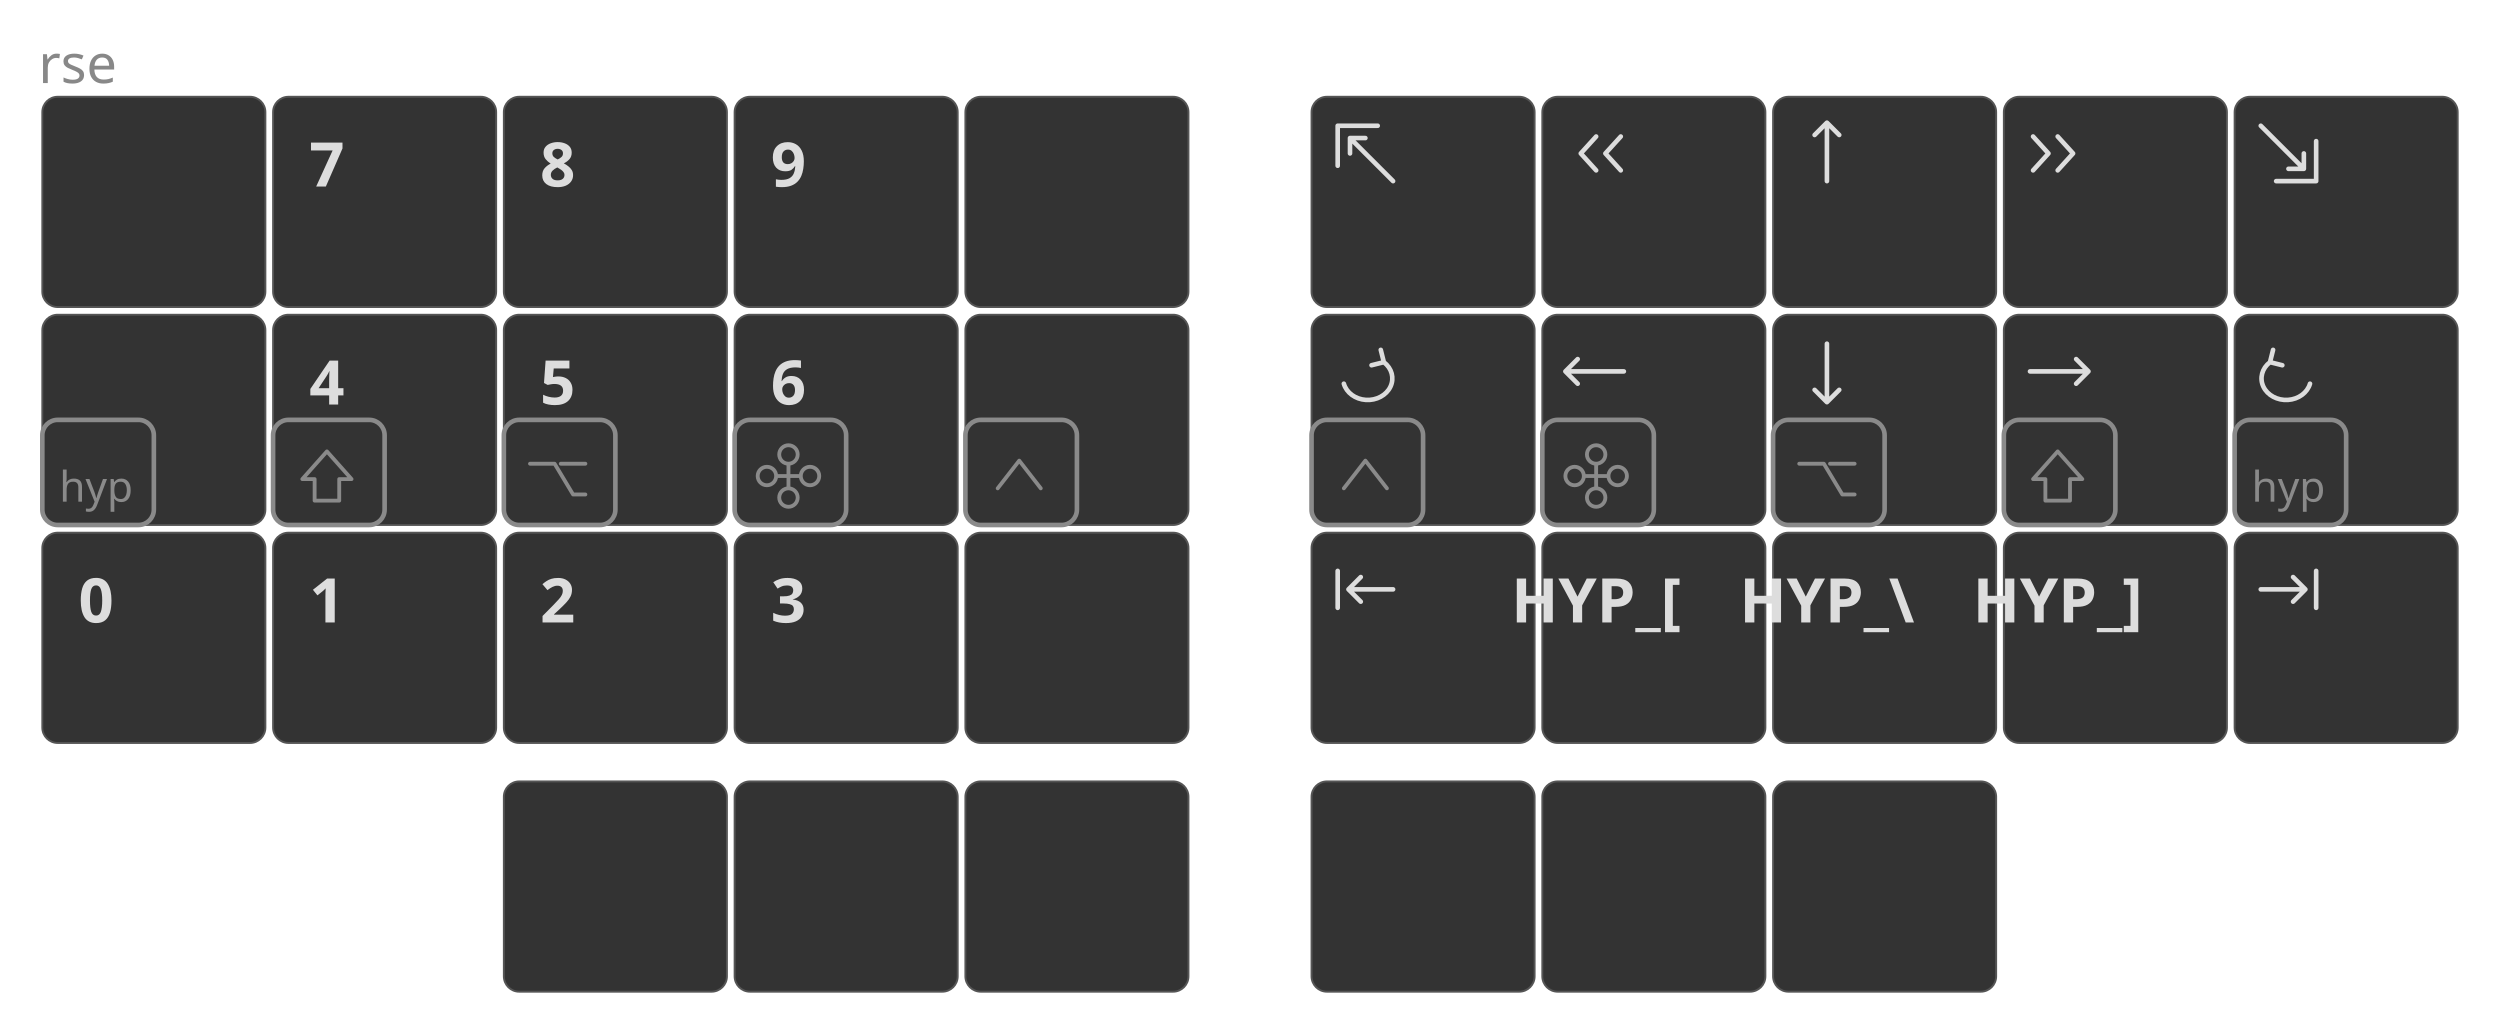
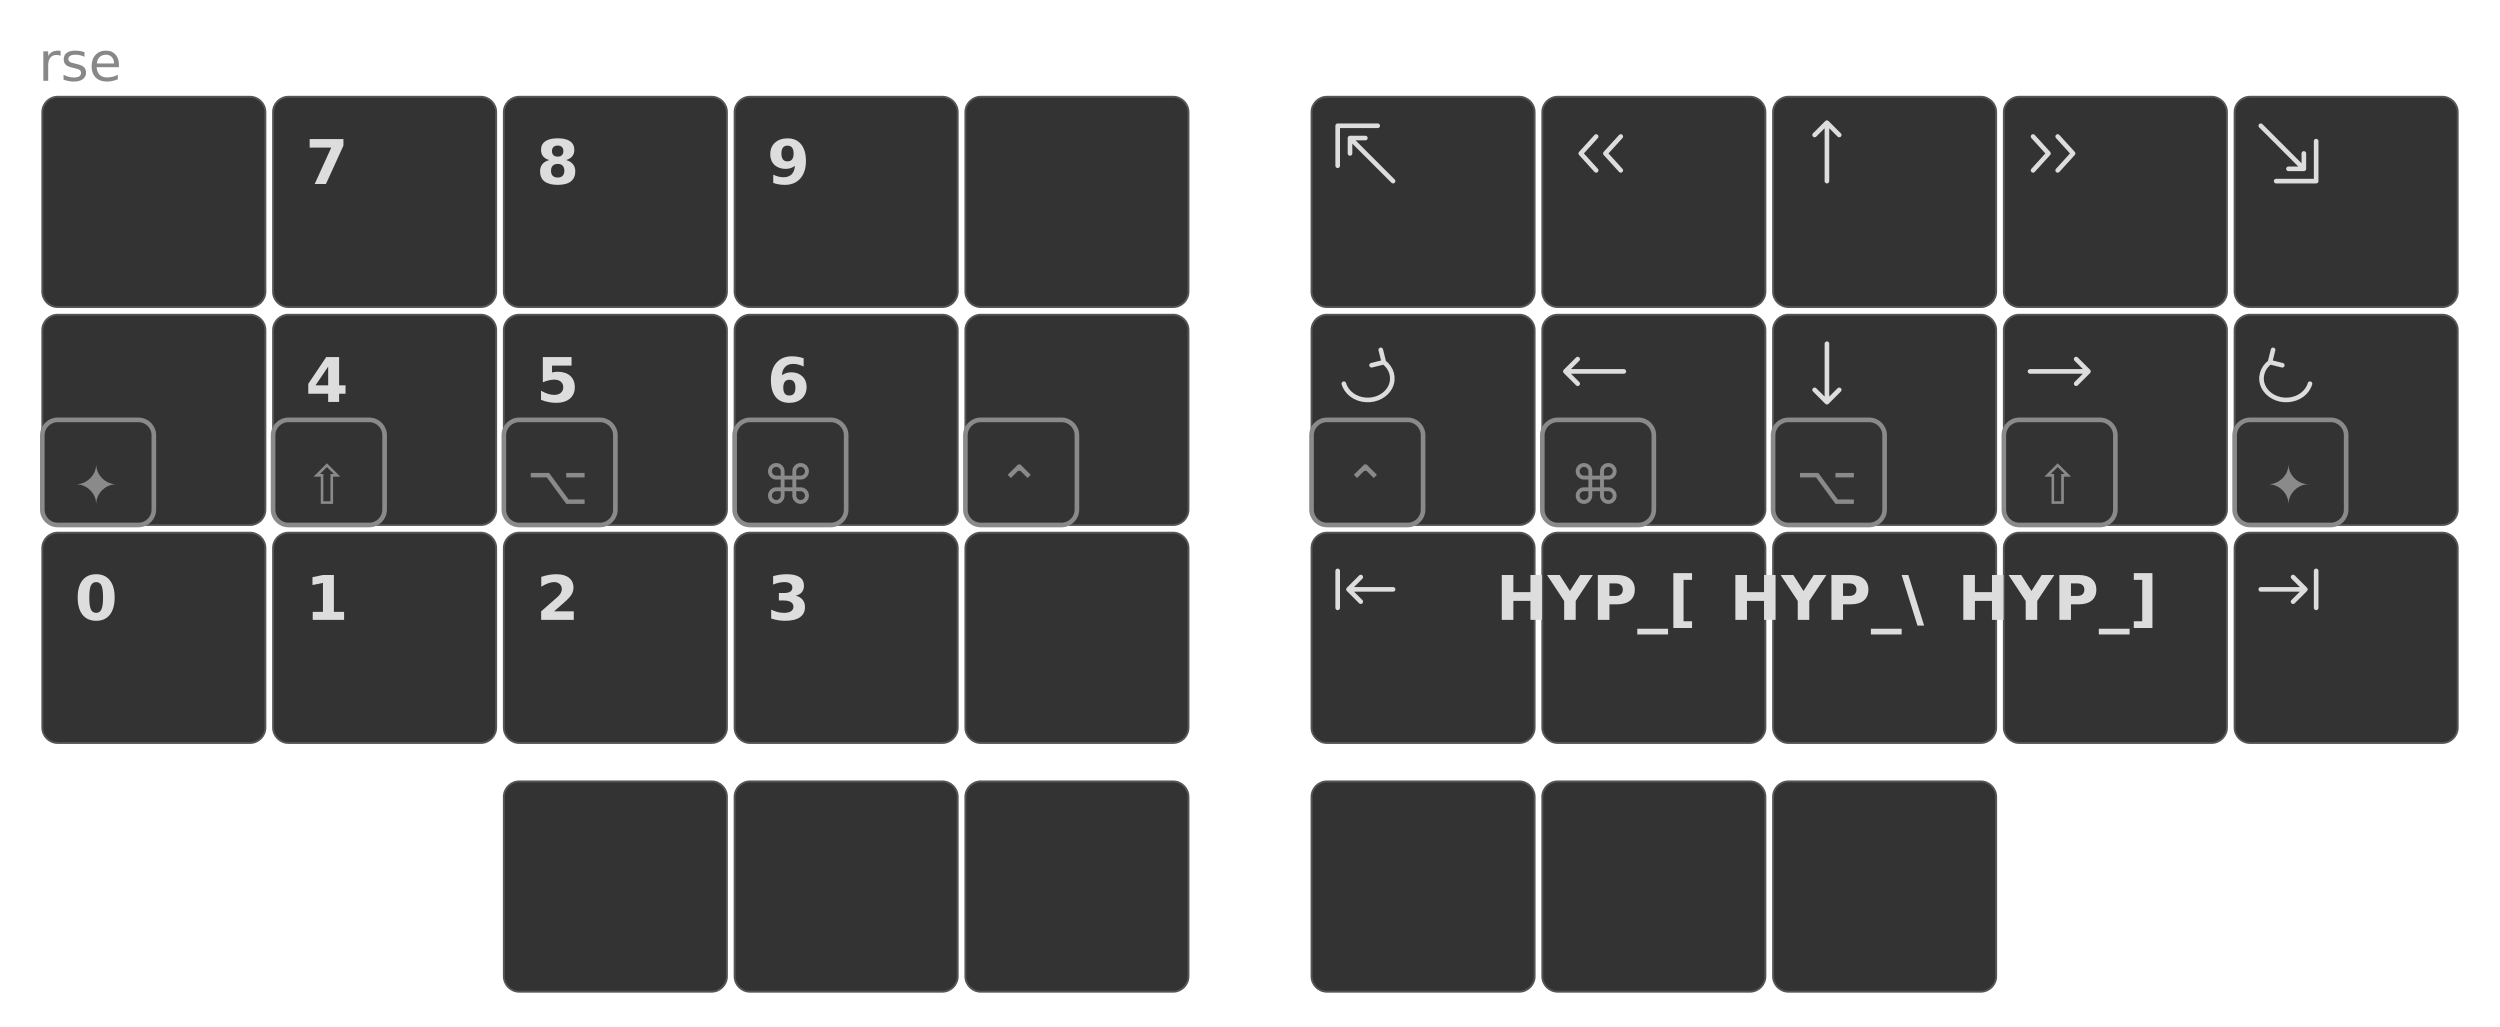
<svg xmlns="http://www.w3.org/2000/svg" class="keymap" width="650" height="267" viewBox="-10 -24 650.0 266.68">
-   <style>svg.keymap { background: #1e1e2e; font-family: sans-serif; }
+   <style>/* Cairo has no font fallback; DejaVu Sans has ⌘ ⌥ ⌃ ⇧ ✦ ⇊ ⇈. */
+     svg.keymap { background: #1e1e2e;
+                  font-family: "DejaVu Sans", "Segoe UI Symbol",
+                               "Apple Symbols", sans-serif; }
    rect.keycap { fill: #333333; stroke: #555555; stroke-width: 0.5px; }
    text { fill: #c8c8c8; text-anchor: middle; dominant-baseline: central; }
    text.base { font-size: 16px; font-weight: 600; fill: #dddddd; }
    text.hold { font-size: 11px; }
    text.sym { font-size: 13px; fill: #9999ff; }
    text.num { font-size: 13px; fill: #ee9944; }
    text.oneshot { font-size: 12px; font-weight: 600; }
    use.glyph { fill: none; stroke: #c8c8c8; stroke-width: 2.5px;
                stroke-linecap: round; stroke-linejoin: round; }
    use.glyph.base { stroke: #dddddd; stroke-width: 3px; }
    use.glyph.sym { stroke: #9999ff; }
    use.glyph.num { stroke: #ee9944; }
    use.glyph.hold.tap-preferred.mod { stroke: #8a8a8a; }
    use.glyph.hold.hold-preferred.mod, use.glyph.oneshot.mod { stroke: #d0d0d0; }
    use.glyph.hold.hold-preferred.sym, use.glyph.oneshot.sym,
    use.glyph.hold.hold-preferred.nav, use.glyph.oneshot.nav { stroke: #1a1a1a; }
    use.glyph.hold.tap-preferred.sym { stroke: #9999ff; }
    use.glyph.hold.tap-preferred.nav { stroke: #ee9944; }
    rect.hold-box { stroke-width: 1.2px; }
    rect.hold-box.tap-preferred.mod { fill: none; stroke: #8a8a8a; }
    rect.hold-box.tap-preferred.sym { fill: none; stroke: #9999ff; }
    rect.hold-box.tap-preferred.nav { fill: none; stroke: #ee9944; }
    rect.hold-box.hold-preferred.mod { fill: #4a4a4a; stroke: #4a4a4a; }
    rect.hold-box.hold-preferred.sym { fill: #6666bb; stroke: #6666bb; }
    rect.hold-box.hold-preferred.nav { fill: #aa7755; stroke: #aa7755; }
    rect.hold-box.oneshot.mod { fill: #4a4a4a; stroke: #4a4a4a; }
    rect.hold-box.oneshot.sym { fill: #6666bb; stroke: #6666bb; }
    rect.hold-box.oneshot.nav { fill: #aa7755; stroke: #aa7755; }
    text.hold.hold-preferred.mod, text.oneshot.mod { fill: #d0d0d0; font-weight: 700; }
    text.hold.hold-preferred.sym, text.oneshot.sym,
    text.hold.hold-preferred.nav, text.oneshot.nav { fill: #1a1a1a; font-weight: 700; }
    text.hold.tap-preferred { fill: #8a8a8a; }
+     text.hold.symbol { font-size: 14px; }
+     text.oneshot.symbol { font-size: 16px; }
    text.title { font-size: 14px; fill: #888888; text-anchor: start; }</style>
  <defs>
    <path id="glyph_backspace" class="symbol" transform="scale(0.4) translate(-24,-30)" d="M22,19l10,10 M22,29l10-10 M6,24l10,13h26v-26h-26z" />
    <path id="glyph_delete-word" class="symbol" transform="scale(0.4) translate(-24,-30)" d="M22,19l10,10 M22,29l10-10 M6,24l10,13h26v-26h-26z M6,17l-6,7,6,7" />
    <path id="glyph_return" class="symbol" transform="scale(0.4) translate(-24,-30)" d="M42,13V27H6 m8-8l-8,8l8,8" />
    <path id="glyph_space" class="symbol" transform="scale(0.4) translate(-24,-30)" d="M42,24V32H6V24" />
    <path id="glyph_escape" class="symbol" transform="scale(0.4) translate(-24,-30)" d="M24,24l-18-18 m0,10v-10h10 M24,6A18,18,0,1,1,6,24" />
    <path id="glyph_up" class="symbol" transform="scale(0.4) translate(-24,-30)" d="M24,42v-36 m-8,6l8-8l8,8" />
    <path id="glyph_down" class="symbol" transform="scale(0.4) translate(-24,-30)" d="M24,6v36 m-8,-6l8,8l8-8" />
    <path id="glyph_left" class="symbol" transform="scale(0.4) translate(-24,-30)" d="M42,24h-36 m6-8l-8,8l8,8" />
    <path id="glyph_right" class="symbol" transform="scale(0.4) translate(-24,-30)" d="M6,24h36 m-6-8l8,8l-8,8" />
    <path id="glyph_tab" class="symbol" transform="scale(0.4) translate(-24,-30)" d="M6,24h27 m-6-8l8,8l-8,8 M42,12V36" />
    <path id="glyph_btab" class="symbol" transform="scale(0.4) translate(-24,-30)" d="M42,24h-27 m6-8l-8,8l8,8 M6,12V36" />
    <path id="glyph_home" class="symbol" transform="scale(0.4) translate(-24,-30)" d="M42,42l-28-28 m0,10v-10h10 m8-8h-26v26" />
    <path id="glyph_end" class="symbol" transform="scale(0.4) translate(-24,-30)" d="M6,6l28,28 m0-10v10h-10 m-8,8h26v-26" />
    <path id="glyph_word-right" class="symbol" transform="scale(0.4) translate(-24,-30)" d="M8,13l10,11-10,11 M24,13l10,11-10,11" />
    <path id="glyph_word-left" class="symbol" transform="scale(0.4) translate(-24,-30)" d="M40,13l-10,11,10,11 M24,13l-10,11,10,11" />
    <path id="glyph_hist-fwd" class="symbol" transform="scale(0.4) translate(-24,-30)" d="M10,32A16,14,0,1,0,36,18 m-2,-8l2,8l-8,2" />
    <path id="glyph_hist-back" class="symbol" transform="scale(0.4) translate(-24,-30)" d="M38,32A16,14,0,1,1,12,18 m2,-8l-2,8l8,2" />
-     <path id="glyph_lwr" class="symbol" transform="scale(0.4) translate(-24,-30)" d="M10,10l14,14 14,-14 M10,24l14,14 14,-14" />
-     <path id="glyph_rse" class="symbol" transform="scale(0.4) translate(-24,-30)" d="M10,24l14,-14 14,14 M10,38l14,-14 14,14" />
-     <path id="glyph_shift" class="symbol" transform="scale(0.4) translate(-24,-30)" d="M24,8 L40,26 H32 V40 H16 V26 H8 Z" />
-     <path id="glyph_ctrl" class="symbol" transform="scale(0.4) translate(-24,-30)" d="M10,32 L24,14 L38,32" />
-     <path id="glyph_alt" class="symbol" transform="scale(0.4) translate(-24,-30)" d="M6,16 H22 L34,36 H42 M26,16 H42" />
-     <path id="glyph_cmd" class="symbol" transform="scale(0.4) translate(-24,-30)" d="M24,17v14 M17,24h14 M24,10m-6,0a6,6 0 1,0 12,0a6,6 0 1,0 -12,0 M24,38m-6,0a6,6 0 1,0 12,0a6,6 0 1,0 -12,0 M10,24m-6,0a6,6 0 1,0 12,0a6,6 0 1,0 -12,0 M38,24m-6,0a6,6 0 1,0 12,0a6,6 0 1,0 -12,0" />
+     <path id="glyph_bluetooth" class="symbol" transform="scale(0.4) translate(-24,-30)" d="M12,16 L36,32 L24,40 L24,8 L36,16 L12,32" />
  </defs>
  <text class="title" x="0" y="-8">rse</text>
  <g transform="translate(0.00,0.00)">
    <rect class="keycap" x="1.0" y="1.0" width="58.0" height="54.67" rx="4.0" ry="4.0" />
  </g>
  <g transform="translate(60.00,0.00)">
    <rect class="keycap" x="1.0" y="1.0" width="58.0" height="54.67" rx="4.0" ry="4.0" />
    <text class="base" x="15.0" y="18.134">7</text>
  </g>
  <g transform="translate(120.00,0.00)">
    <rect class="keycap" x="1.0" y="1.0" width="58.0" height="54.67" rx="4.0" ry="4.0" />
    <text class="base" x="15.0" y="18.134">8</text>
  </g>
  <g transform="translate(180.00,0.00)">
    <rect class="keycap" x="1.0" y="1.0" width="58.0" height="54.67" rx="4.0" ry="4.0" />
    <text class="base" x="15.0" y="18.134">9</text>
  </g>
  <g transform="translate(240.00,0.00)">
    <rect class="keycap" x="1.0" y="1.0" width="58.0" height="54.67" rx="4.0" ry="4.0" />
  </g>
  <g transform="translate(330.00,0.00)">
    <rect class="keycap" x="1.0" y="1.0" width="58.0" height="54.67" rx="4.0" ry="4.0" />
    <use class="glyph base" href="#glyph_home" x="15.0" y="18.134" />
  </g>
  <g transform="translate(390.00,0.00)">
    <rect class="keycap" x="1.0" y="1.0" width="58.0" height="54.67" rx="4.0" ry="4.0" />
    <use class="glyph base" href="#glyph_word-left" x="15.0" y="18.134" />
  </g>
  <g transform="translate(450.00,0.00)">
    <rect class="keycap" x="1.0" y="1.0" width="58.0" height="54.67" rx="4.0" ry="4.0" />
    <use class="glyph base" href="#glyph_up" x="15.0" y="18.134" />
  </g>
  <g transform="translate(510.00,0.00)">
    <rect class="keycap" x="1.0" y="1.0" width="58.0" height="54.67" rx="4.0" ry="4.0" />
    <use class="glyph base" href="#glyph_word-right" x="15.0" y="18.134" />
  </g>
  <g transform="translate(570.00,0.00)">
    <rect class="keycap" x="1.0" y="1.0" width="58.0" height="54.67" rx="4.0" ry="4.0" />
    <use class="glyph base" href="#glyph_end" x="15.0" y="18.134" />
  </g>
  <g transform="translate(0.00,56.67)">
    <rect class="keycap" x="1.0" y="1.0" width="58.0" height="54.67" rx="4.0" ry="4.0" />
    <rect class="hold-box tap-preferred mod" x="1.0" y="28.335" width="29.0" height="27.335" rx="4.0" ry="4.0" />
-     <text class="hold tap-preferred mod" x="15.0" y="45.336">hyp</text>
+     <text class="hold tap-preferred mod symbol" x="15.0" y="45.336">✦</text>
  </g>
  <g transform="translate(60.00,56.67)">
    <rect class="keycap" x="1.0" y="1.0" width="58.0" height="54.67" rx="4.0" ry="4.0" />
    <rect class="hold-box tap-preferred mod" x="1.0" y="28.335" width="29.0" height="27.335" rx="4.0" ry="4.0" />
    <text class="base" x="15.0" y="18.134">4</text>
-     <use class="glyph hold tap-preferred mod" href="#glyph_shift" x="15.0" y="45.336" />
+     <text class="hold tap-preferred mod symbol" x="15.0" y="45.336">⇧</text>
  </g>
  <g transform="translate(120.00,56.67)">
    <rect class="keycap" x="1.0" y="1.0" width="58.0" height="54.67" rx="4.0" ry="4.0" />
    <rect class="hold-box tap-preferred mod" x="1.0" y="28.335" width="29.0" height="27.335" rx="4.0" ry="4.0" />
    <text class="base" x="15.0" y="18.134">5</text>
-     <use class="glyph hold tap-preferred mod" href="#glyph_alt" x="15.0" y="45.336" />
+     <text class="hold tap-preferred mod symbol" x="15.0" y="45.336">⌥</text>
  </g>
  <g transform="translate(180.00,56.67)">
    <rect class="keycap" x="1.0" y="1.0" width="58.0" height="54.67" rx="4.0" ry="4.0" />
    <rect class="hold-box tap-preferred mod" x="1.0" y="28.335" width="29.0" height="27.335" rx="4.0" ry="4.0" />
    <text class="base" x="15.0" y="18.134">6</text>
-     <use class="glyph hold tap-preferred mod" href="#glyph_cmd" x="15.0" y="45.336" />
+     <text class="hold tap-preferred mod symbol" x="15.0" y="45.336">⌘</text>
  </g>
  <g transform="translate(240.00,56.67)">
    <rect class="keycap" x="1.0" y="1.0" width="58.0" height="54.67" rx="4.0" ry="4.0" />
    <rect class="hold-box tap-preferred mod" x="1.0" y="28.335" width="29.0" height="27.335" rx="4.0" ry="4.0" />
-     <use class="glyph hold tap-preferred mod" href="#glyph_ctrl" x="15.0" y="45.336" />
+     <text class="hold tap-preferred mod symbol" x="15.0" y="45.336">⌃</text>
  </g>
  <g transform="translate(330.00,56.67)">
    <rect class="keycap" x="1.0" y="1.0" width="58.0" height="54.67" rx="4.0" ry="4.0" />
    <rect class="hold-box tap-preferred mod" x="1.0" y="28.335" width="29.0" height="27.335" rx="4.0" ry="4.0" />
    <use class="glyph base" href="#glyph_hist-fwd" x="15.0" y="18.134" />
-     <use class="glyph hold tap-preferred mod" href="#glyph_ctrl" x="15.0" y="45.336" />
+     <text class="hold tap-preferred mod symbol" x="15.0" y="45.336">⌃</text>
  </g>
  <g transform="translate(390.00,56.67)">
    <rect class="keycap" x="1.0" y="1.0" width="58.0" height="54.67" rx="4.0" ry="4.0" />
    <rect class="hold-box tap-preferred mod" x="1.0" y="28.335" width="29.0" height="27.335" rx="4.0" ry="4.0" />
    <use class="glyph base" href="#glyph_left" x="15.0" y="18.134" />
-     <use class="glyph hold tap-preferred mod" href="#glyph_cmd" x="15.0" y="45.336" />
+     <text class="hold tap-preferred mod symbol" x="15.0" y="45.336">⌘</text>
  </g>
  <g transform="translate(450.00,56.67)">
    <rect class="keycap" x="1.0" y="1.0" width="58.0" height="54.67" rx="4.0" ry="4.0" />
    <rect class="hold-box tap-preferred mod" x="1.0" y="28.335" width="29.0" height="27.335" rx="4.0" ry="4.0" />
    <use class="glyph base" href="#glyph_down" x="15.0" y="18.134" />
-     <use class="glyph hold tap-preferred mod" href="#glyph_alt" x="15.0" y="45.336" />
+     <text class="hold tap-preferred mod symbol" x="15.0" y="45.336">⌥</text>
  </g>
  <g transform="translate(510.00,56.67)">
    <rect class="keycap" x="1.0" y="1.0" width="58.0" height="54.67" rx="4.0" ry="4.0" />
    <rect class="hold-box tap-preferred mod" x="1.0" y="28.335" width="29.0" height="27.335" rx="4.0" ry="4.0" />
    <use class="glyph base" href="#glyph_right" x="15.0" y="18.134" />
-     <use class="glyph hold tap-preferred mod" href="#glyph_shift" x="15.0" y="45.336" />
+     <text class="hold tap-preferred mod symbol" x="15.0" y="45.336">⇧</text>
  </g>
  <g transform="translate(570.00,56.67)">
    <rect class="keycap" x="1.0" y="1.0" width="58.0" height="54.67" rx="4.0" ry="4.0" />
    <rect class="hold-box tap-preferred mod" x="1.0" y="28.335" width="29.0" height="27.335" rx="4.0" ry="4.0" />
    <use class="glyph base" href="#glyph_hist-back" x="15.0" y="18.134" />
-     <text class="hold tap-preferred mod" x="15.0" y="45.336">hyp</text>
+     <text class="hold tap-preferred mod symbol" x="15.0" y="45.336">✦</text>
  </g>
  <g transform="translate(0.00,113.34)">
    <rect class="keycap" x="1.0" y="1.0" width="58.0" height="54.67" rx="4.0" ry="4.0" />
    <text class="base" x="15.0" y="18.134">0</text>
  </g>
  <g transform="translate(60.00,113.34)">
    <rect class="keycap" x="1.0" y="1.0" width="58.0" height="54.67" rx="4.0" ry="4.0" />
    <text class="base" x="15.0" y="18.134">1</text>
  </g>
  <g transform="translate(120.00,113.34)">
    <rect class="keycap" x="1.0" y="1.0" width="58.0" height="54.67" rx="4.0" ry="4.0" />
    <text class="base" x="15.0" y="18.134">2</text>
  </g>
  <g transform="translate(180.00,113.34)">
    <rect class="keycap" x="1.0" y="1.0" width="58.0" height="54.67" rx="4.0" ry="4.0" />
    <text class="base" x="15.0" y="18.134">3</text>
  </g>
  <g transform="translate(240.00,113.34)">
    <rect class="keycap" x="1.0" y="1.0" width="58.0" height="54.67" rx="4.0" ry="4.0" />
  </g>
  <g transform="translate(330.00,113.34)">
    <rect class="keycap" x="1.0" y="1.0" width="58.0" height="54.67" rx="4.0" ry="4.0" />
    <use class="glyph base" href="#glyph_btab" x="15.0" y="18.134" />
  </g>
  <g transform="translate(390.00,113.34)">
    <rect class="keycap" x="1.0" y="1.0" width="58.0" height="54.67" rx="4.0" ry="4.0" />
    <text class="base" x="15.0" y="18.134">HYP_[</text>
  </g>
  <g transform="translate(450.00,113.34)">
    <rect class="keycap" x="1.0" y="1.0" width="58.0" height="54.67" rx="4.0" ry="4.0" />
    <text class="base" x="15.0" y="18.134">HYP_\</text>
  </g>
  <g transform="translate(510.00,113.34)">
    <rect class="keycap" x="1.0" y="1.0" width="58.0" height="54.67" rx="4.0" ry="4.0" />
    <text class="base" x="15.0" y="18.134">HYP_]</text>
  </g>
  <g transform="translate(570.00,113.34)">
    <rect class="keycap" x="1.0" y="1.0" width="58.0" height="54.67" rx="4.0" ry="4.0" />
    <use class="glyph base" href="#glyph_tab" x="15.0" y="18.134" />
  </g>
  <g transform="translate(120.00,178.01)">
    <rect class="keycap" x="1.0" y="1.0" width="58.0" height="54.67" rx="4.0" ry="4.0" />
  </g>
  <g transform="translate(180.00,178.01)">
    <rect class="keycap" x="1.0" y="1.0" width="58.0" height="54.67" rx="4.0" ry="4.0" />
  </g>
  <g transform="translate(240.00,178.01)">
    <rect class="keycap" x="1.0" y="1.0" width="58.0" height="54.67" rx="4.0" ry="4.0" />
  </g>
  <g transform="translate(330.00,178.01)">
    <rect class="keycap" x="1.0" y="1.0" width="58.0" height="54.67" rx="4.0" ry="4.0" />
  </g>
  <g transform="translate(390.00,178.01)">
    <rect class="keycap" x="1.0" y="1.0" width="58.0" height="54.67" rx="4.0" ry="4.0" />
  </g>
  <g transform="translate(450.00,178.01)">
    <rect class="keycap" x="1.0" y="1.0" width="58.0" height="54.67" rx="4.0" ry="4.0" />
  </g>
</svg>
